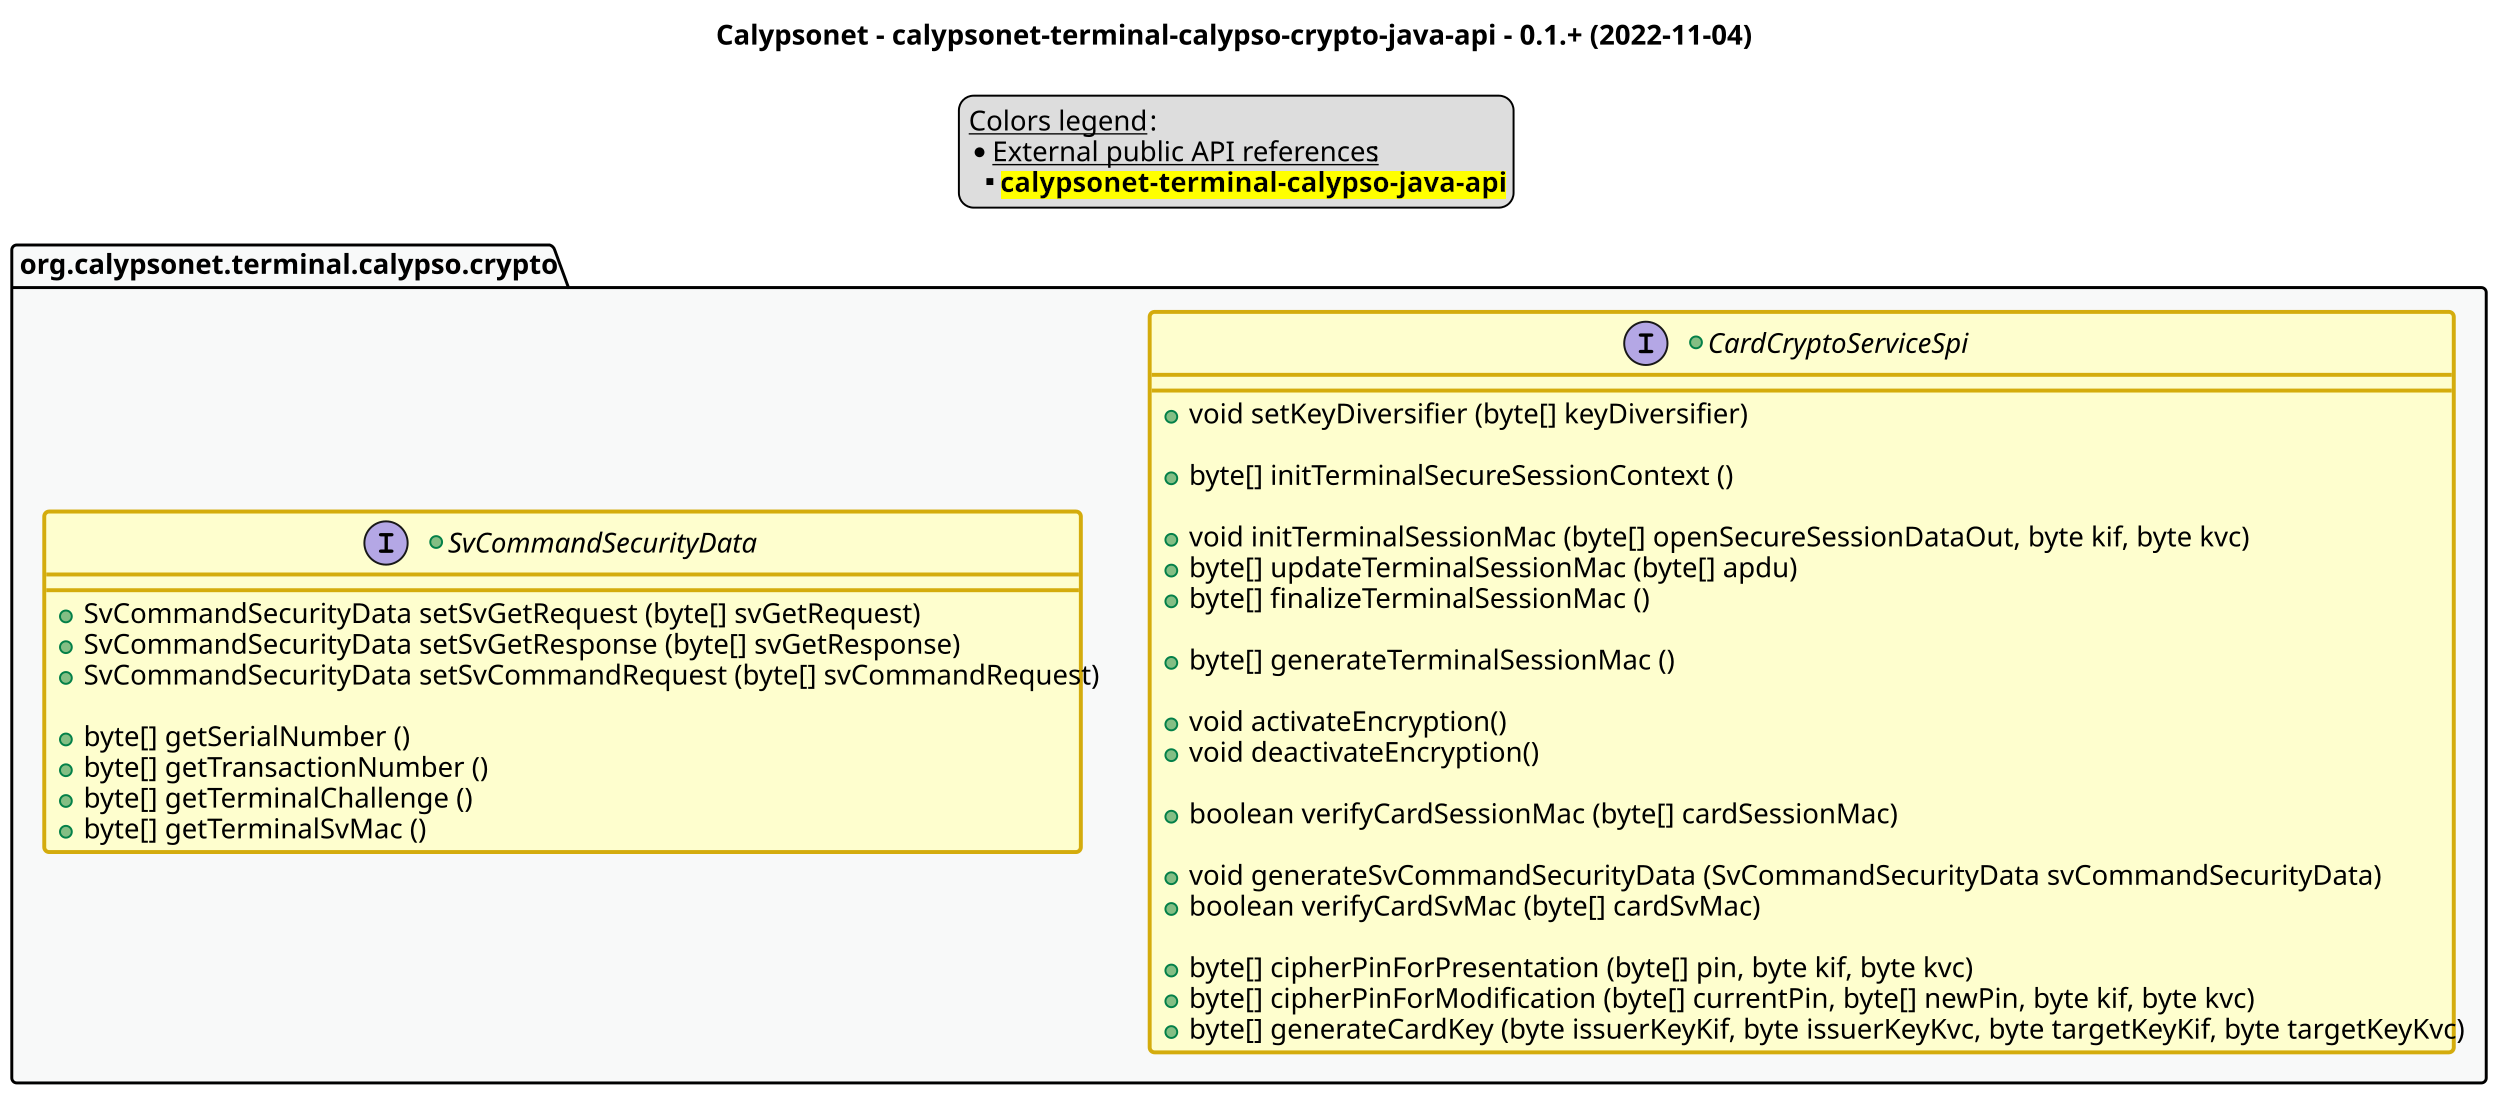
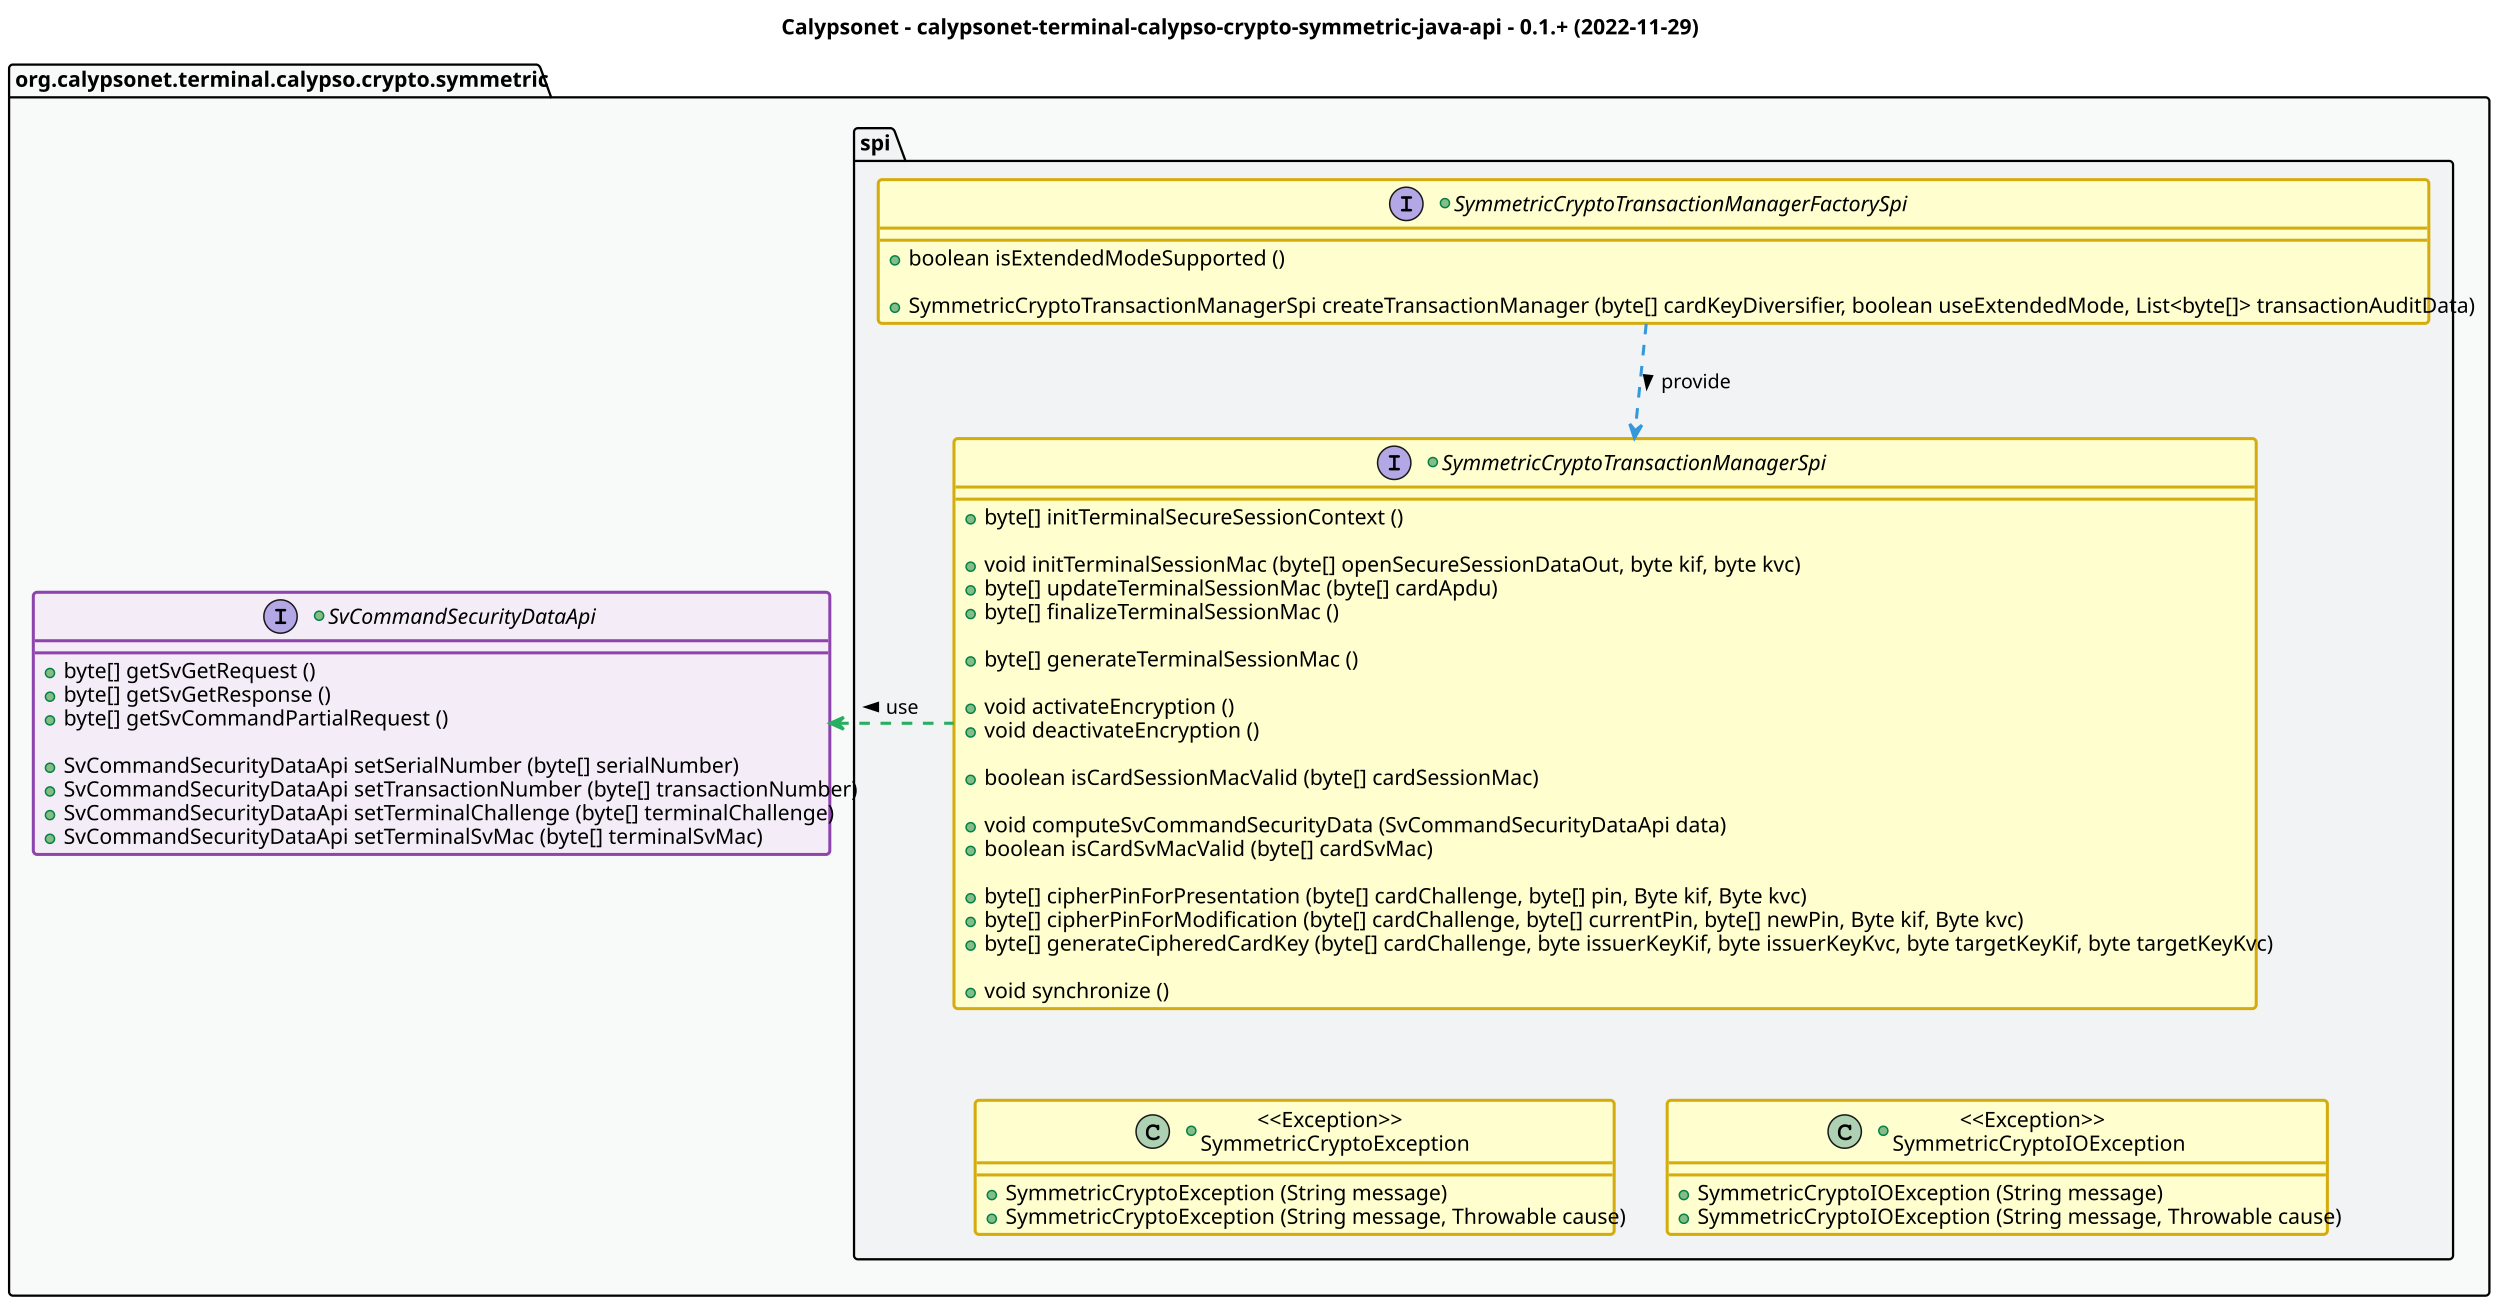
- <svg xmlns="http://www.w3.org/2000/svg" contentStyleType="text/css" height="557px" preserveAspectRatio="none" style="width:1271px;height:557px;background:#FFFFFF;" version="1.1" viewBox="0 0 1271 557" width="1271px" zoomAndPan="magnify">
-   <defs>
-     <filter height="1" id="b1mdh2wd3njik50" width="1" x="0" y="0">
-       <feFlood flood-color="#FFFF00" result="flood" />
-       <feComposite in="SourceGraphic" in2="flood" operator="over" />
-     </filter>
-   </defs>
+ <svg xmlns="http://www.w3.org/2000/svg" contentStyleType="text/css" height="862px" preserveAspectRatio="none" style="width:1651px;height:862px;background:#FFFFFF;" version="1.1" viewBox="0 0 1651 862" width="1651px" zoomAndPan="magnify">
+   <defs />
  <g>
-     <rect fill="none" height="25.641" id="_title" style="stroke:none;stroke-width:1.0;" width="539" x="359" y="5" />
-     <text fill="#000000" font-family="sans-serif" font-size="14" font-weight="bold" lengthAdjust="spacing" textLength="529" x="364" y="22.674">Calypsonet - calypsonet-terminal-calypso-crypto-java-api - 0.1.+ (2022-11-04)</text>
-     <rect fill="#DDDDDD" height="56.922" id="_legend" rx="7.5" ry="7.5" style="stroke:#000000;stroke-width:1.0;" width="282" x="487.5" y="48.641" />
-     <text fill="#000000" font-family="sans-serif" font-size="14" lengthAdjust="spacing" text-decoration="underline" textLength="88" x="492.5" y="66.314">Colors legend</text>
-     <text fill="#000000" font-family="sans-serif" font-size="14" lengthAdjust="spacing" textLength="4" x="584.5" y="66.314">:</text>
-     <ellipse cx="498" cy="77.422" fill="#000000" rx="2.5" ry="2.5" style="stroke:#000000;stroke-width:0.0;" />
-     <text fill="#000000" font-family="sans-serif" font-size="14" lengthAdjust="spacing" text-decoration="underline" textLength="189" x="504.5" y="81.955">External public API references</text>
-     <text fill="#000000" font-family="sans-serif" font-size="14" lengthAdjust="spacing" textLength="4" x="697.5" y="81.955">:</text>
-     <rect fill="#000000" height="3.5" style="stroke:#000000;stroke-width:0.0;" width="3.5" x="501.5" y="90.562" />
-     <text fill="#000000" filter="url(#b1mdh2wd3njik50)" font-family="sans-serif" font-size="14" font-weight="bold" lengthAdjust="spacing" textLength="256" x="508.5" y="97.596">calypsonet-terminal-calypso-java-api</text>
+     <rect fill="none" height="25.641" id="_title" style="stroke:none;stroke-width:1.0;" width="615" x="511" y="5" />
+     <text fill="#000000" font-family="sans-serif" font-size="14" font-weight="bold" lengthAdjust="spacing" textLength="605" x="516" y="22.674">Calypsonet - calypsonet-terminal-calypso-crypto-symmetric-java-api - 0.1.+ (2022-11-29)</text>
    <g id="cluster_api">
-       <path d="M8.5,124.562 L279.5,124.562 A3.75,3.75 0 0 1 282,127.062 L289,146.203 L1261.5,146.203 A2.5,2.5 0 0 1 1264,148.703 L1264,548.062 A2.5,2.5 0 0 1 1261.5,550.562 L8.5,550.562 A2.5,2.5 0 0 1 6,548.062 L6,127.062 A2.5,2.5 0 0 1 8.5,124.562 " fill="#F8F9F9" style="stroke:#000000;stroke-width:1.5;" />
-       <line style="stroke:#000000;stroke-width:1.5;" x1="6" x2="289" y1="146.203" y2="146.203" />
-       <text fill="#000000" font-family="sans-serif" font-size="14" font-weight="bold" lengthAdjust="spacing" textLength="270" x="10" y="139.236">org.calypsonet.terminal.calypso.crypto</text>
+       <path d="M8.5,42.641 L354.5,42.641 A3.75,3.75 0 0 1 357,45.141 L364,64.281 L1641.5,64.281 A2.5,2.5 0 0 1 1644,66.781 L1644,853.141 A2.5,2.5 0 0 1 1641.5,855.641 L8.5,855.641 A2.5,2.5 0 0 1 6,853.141 L6,45.141 A2.5,2.5 0 0 1 8.5,42.641 " fill="#F8F9F9" style="stroke:#000000;stroke-width:1.5;" />
+       <line style="stroke:#000000;stroke-width:1.5;" x1="6" x2="364" y1="64.281" y2="64.281" />
+       <text fill="#000000" font-family="sans-serif" font-size="14" font-weight="bold" lengthAdjust="spacing" textLength="345" x="10" y="57.315">org.calypsonet.terminal.calypso.crypto.symmetric</text>
    </g>
-     <g id="elem_CardCryptoServiceSpi">
-       <rect codeLine="61" fill="#FEFECE" height="376.453" id="CardCryptoServiceSpi" rx="2.5" ry="2.5" style="stroke:#D4AC0D;stroke-width:2.0;" width="663" x="584.5" y="158.562" />
-       <ellipse cx="836.75" cy="174.562" fill="#B4A7E5" rx="11" ry="11" style="stroke:#181818;stroke-width:1.0;" />
-       <path d="M837.703,171.203 L837.703,177.859 L839.422,177.859 Q840.031,177.859 840.297,178.094 Q840.562,178.328 840.562,178.719 Q840.562,179.094 840.297,179.328 Q840.031,179.562 839.422,179.562 L834.281,179.562 Q833.672,179.562 833.406,179.328 Q833.141,179.094 833.141,178.703 Q833.141,178.328 833.406,178.094 Q833.672,177.859 834.281,177.859 L836,177.859 L836,171.203 L834.281,171.203 Q833.672,171.203 833.406,170.969 Q833.141,170.734 833.141,170.344 Q833.141,169.969 833.406,169.734 Q833.672,169.5 834.281,169.5 L839.422,169.5 Q840.031,169.5 840.297,169.734 Q840.562,169.969 840.562,170.344 Q840.562,170.734 840.297,170.969 Q840.031,171.203 839.422,171.203 L837.703,171.203 Z " fill="#000000" />
-       <ellipse cx="862.25" cy="174.062" fill="#84BE84" rx="3" ry="3" style="stroke:#038048;stroke-width:1.0;" />
-       <text fill="#000000" font-family="sans-serif" font-size="14" font-style="italic" lengthAdjust="spacing" textLength="139" x="868.25" y="179.416">CardCryptoServiceSpi</text>
-       <line style="stroke:#D4AC0D;stroke-width:2.0;" x1="585.5" x2="1246.5" y1="190.562" y2="190.562" />
-       <line style="stroke:#D4AC0D;stroke-width:2.0;" x1="585.5" x2="1246.5" y1="198.562" y2="198.562" />
-       <ellipse cx="595.5" cy="211.883" fill="#84BE84" rx="3" ry="3" style="stroke:#038048;stroke-width:1.0;" />
-       <text fill="#000000" font-family="sans-serif" font-size="14" lengthAdjust="spacing" textLength="274" x="604.5" y="215.236">void setKeyDiversifier (byte[] keyDiversifier)</text>
-       <text fill="#000000" font-family="sans-serif" font-size="14" lengthAdjust="spacing" textLength="4" x="604.5" y="230.877"> </text>
-       <ellipse cx="595.5" cy="243.164" fill="#84BE84" rx="3" ry="3" style="stroke:#038048;stroke-width:1.0;" />
-       <text fill="#000000" font-family="sans-serif" font-size="14" lengthAdjust="spacing" textLength="269" x="604.5" y="246.518">byte[] initTerminalSecureSessionContext ()</text>
-       <text fill="#000000" font-family="sans-serif" font-size="14" lengthAdjust="spacing" textLength="4" x="604.5" y="262.158"> </text>
-       <ellipse cx="595.5" cy="274.445" fill="#84BE84" rx="3" ry="3" style="stroke:#038048;stroke-width:1.0;" />
-       <text fill="#000000" font-family="sans-serif" font-size="14" lengthAdjust="spacing" textLength="525" x="604.5" y="277.799">void initTerminalSessionMac (byte[] openSecureSessionDataOut, byte kif, byte kvc)</text>
-       <ellipse cx="595.5" cy="290.086" fill="#84BE84" rx="3" ry="3" style="stroke:#038048;stroke-width:1.0;" />
-       <text fill="#000000" font-family="sans-serif" font-size="14" lengthAdjust="spacing" textLength="299" x="604.5" y="293.44">byte[] updateTerminalSessionMac (byte[] apdu)</text>
-       <ellipse cx="595.5" cy="305.727" fill="#84BE84" rx="3" ry="3" style="stroke:#038048;stroke-width:1.0;" />
-       <text fill="#000000" font-family="sans-serif" font-size="14" lengthAdjust="spacing" textLength="227" x="604.5" y="309.08">byte[] finalizeTerminalSessionMac ()</text>
-       <text fill="#000000" font-family="sans-serif" font-size="14" lengthAdjust="spacing" textLength="4" x="604.5" y="324.721"> </text>
-       <ellipse cx="595.5" cy="337.008" fill="#84BE84" rx="3" ry="3" style="stroke:#038048;stroke-width:1.0;" />
-       <text fill="#000000" font-family="sans-serif" font-size="14" lengthAdjust="spacing" textLength="241" x="604.5" y="340.361">byte[] generateTerminalSessionMac ()</text>
-       <text fill="#000000" font-family="sans-serif" font-size="14" lengthAdjust="spacing" textLength="4" x="604.5" y="356.002"> </text>
-       <ellipse cx="595.5" cy="368.289" fill="#84BE84" rx="3" ry="3" style="stroke:#038048;stroke-width:1.0;" />
-       <text fill="#000000" font-family="sans-serif" font-size="14" lengthAdjust="spacing" textLength="156" x="604.5" y="371.643">void activateEncryption()</text>
-       <ellipse cx="595.5" cy="383.93" fill="#84BE84" rx="3" ry="3" style="stroke:#038048;stroke-width:1.0;" />
-       <text fill="#000000" font-family="sans-serif" font-size="14" lengthAdjust="spacing" textLength="172" x="604.5" y="387.283">void deactivateEncryption()</text>
-       <text fill="#000000" font-family="sans-serif" font-size="14" lengthAdjust="spacing" textLength="4" x="604.5" y="402.924"> </text>
-       <ellipse cx="595.5" cy="415.211" fill="#84BE84" rx="3" ry="3" style="stroke:#038048;stroke-width:1.0;" />
-       <text fill="#000000" font-family="sans-serif" font-size="14" lengthAdjust="spacing" textLength="353" x="604.5" y="418.565">boolean verifyCardSessionMac (byte[] cardSessionMac)</text>
-       <text fill="#000000" font-family="sans-serif" font-size="14" lengthAdjust="spacing" textLength="4" x="604.5" y="434.205"> </text>
-       <ellipse cx="595.5" cy="446.492" fill="#84BE84" rx="3" ry="3" style="stroke:#038048;stroke-width:1.0;" />
-       <text fill="#000000" font-family="sans-serif" font-size="14" lengthAdjust="spacing" textLength="586" x="604.5" y="449.846">void generateSvCommandSecurityData (SvCommandSecurityData svCommandSecurityData)</text>
-       <ellipse cx="595.5" cy="462.133" fill="#84BE84" rx="3" ry="3" style="stroke:#038048;stroke-width:1.0;" />
-       <text fill="#000000" font-family="sans-serif" font-size="14" lengthAdjust="spacing" textLength="285" x="604.5" y="465.486">boolean verifyCardSvMac (byte[] cardSvMac)</text>
-       <text fill="#000000" font-family="sans-serif" font-size="14" lengthAdjust="spacing" textLength="4" x="604.5" y="481.127"> </text>
-       <ellipse cx="595.5" cy="493.414" fill="#84BE84" rx="3" ry="3" style="stroke:#038048;stroke-width:1.0;" />
-       <text fill="#000000" font-family="sans-serif" font-size="14" lengthAdjust="spacing" textLength="385" x="604.5" y="496.768">byte[] cipherPinForPresentation (byte[] pin, byte kif, byte kvc)</text>
-       <ellipse cx="595.5" cy="509.055" fill="#84BE84" rx="3" ry="3" style="stroke:#038048;stroke-width:1.0;" />
-       <text fill="#000000" font-family="sans-serif" font-size="14" lengthAdjust="spacing" textLength="518" x="604.5" y="512.408">byte[] cipherPinForModification (byte[] currentPin, byte[] newPin, byte kif, byte kvc)</text>
-       <ellipse cx="595.5" cy="524.695" fill="#84BE84" rx="3" ry="3" style="stroke:#038048;stroke-width:1.0;" />
-       <text fill="#000000" font-family="sans-serif" font-size="14" lengthAdjust="spacing" textLength="637" x="604.5" y="528.049">byte[] generateCardKey (byte issuerKeyKif, byte issuerKeyKvc, byte targetKeyKif, byte targetKeyKvc)</text>
+     <g id="cluster_spi">
+       <path d="M566.5,84.641 L588.5,84.641 A3.75,3.75 0 0 1 591,87.141 L598,106.281 L1617.5,106.281 A2.5,2.5 0 0 1 1620,108.781 L1620,829.141 A2.5,2.5 0 0 1 1617.5,831.641 L566.5,831.641 A2.5,2.5 0 0 1 564,829.141 L564,87.141 A2.5,2.5 0 0 1 566.5,84.641 " fill="#F2F3F4" style="stroke:#000000;stroke-width:1.5;" />
+       <line style="stroke:#000000;stroke-width:1.5;" x1="564" x2="598" y1="106.281" y2="106.281" />
+       <text fill="#000000" font-family="sans-serif" font-size="14" font-weight="bold" lengthAdjust="spacing" textLength="21" x="568" y="99.314">spi</text>
    </g>
-     <g id="elem_SvCommandSecurityData">
-       <rect codeLine="85" fill="#FEFECE" height="173.125" id="SvCommandSecurityData" rx="2.5" ry="2.5" style="stroke:#D4AC0D;stroke-width:2.0;" width="527" x="22.5" y="260.062" />
-       <ellipse cx="196.25" cy="276.062" fill="#B4A7E5" rx="11" ry="11" style="stroke:#181818;stroke-width:1.0;" />
-       <path d="M197.203,272.703 L197.203,279.359 L198.922,279.359 Q199.531,279.359 199.797,279.594 Q200.062,279.828 200.062,280.219 Q200.062,280.594 199.797,280.828 Q199.531,281.062 198.922,281.062 L193.781,281.062 Q193.172,281.062 192.906,280.828 Q192.641,280.594 192.641,280.203 Q192.641,279.828 192.906,279.594 Q193.172,279.359 193.781,279.359 L195.5,279.359 L195.5,272.703 L193.781,272.703 Q193.172,272.703 192.906,272.469 Q192.641,272.234 192.641,271.844 Q192.641,271.469 192.906,271.234 Q193.172,271 193.781,271 L198.922,271 Q199.531,271 199.797,271.234 Q200.062,271.469 200.062,271.844 Q200.062,272.234 199.797,272.469 Q199.531,272.703 198.922,272.703 L197.203,272.703 Z " fill="#000000" />
-       <ellipse cx="221.75" cy="275.562" fill="#84BE84" rx="3" ry="3" style="stroke:#038048;stroke-width:1.0;" />
-       <text fill="#000000" font-family="sans-serif" font-size="14" font-style="italic" lengthAdjust="spacing" textLength="160" x="227.75" y="280.916">SvCommandSecurityData</text>
-       <line style="stroke:#D4AC0D;stroke-width:2.0;" x1="23.5" x2="548.5" y1="292.062" y2="292.062" />
-       <line style="stroke:#D4AC0D;stroke-width:2.0;" x1="23.5" x2="548.5" y1="300.062" y2="300.062" />
-       <ellipse cx="33.5" cy="313.383" fill="#84BE84" rx="3" ry="3" style="stroke:#038048;stroke-width:1.0;" />
-       <text fill="#000000" font-family="sans-serif" font-size="14" lengthAdjust="spacing" textLength="419" x="42.5" y="316.736">SvCommandSecurityData setSvGetRequest (byte[] svGetRequest)</text>
-       <ellipse cx="33.5" cy="329.023" fill="#84BE84" rx="3" ry="3" style="stroke:#038048;stroke-width:1.0;" />
-       <text fill="#000000" font-family="sans-serif" font-size="14" lengthAdjust="spacing" textLength="441" x="42.5" y="332.377">SvCommandSecurityData setSvGetResponse (byte[] svGetResponse)</text>
-       <ellipse cx="33.5" cy="344.664" fill="#84BE84" rx="3" ry="3" style="stroke:#038048;stroke-width:1.0;" />
-       <text fill="#000000" font-family="sans-serif" font-size="14" lengthAdjust="spacing" textLength="501" x="42.5" y="348.018">SvCommandSecurityData setSvCommandRequest (byte[] svCommandRequest)</text>
-       <text fill="#000000" font-family="sans-serif" font-size="14" lengthAdjust="spacing" textLength="4" x="42.5" y="363.658"> </text>
-       <ellipse cx="33.5" cy="375.945" fill="#84BE84" rx="3" ry="3" style="stroke:#038048;stroke-width:1.0;" />
-       <text fill="#000000" font-family="sans-serif" font-size="14" lengthAdjust="spacing" textLength="158" x="42.5" y="379.299">byte[] getSerialNumber ()</text>
-       <ellipse cx="33.5" cy="391.586" fill="#84BE84" rx="3" ry="3" style="stroke:#038048;stroke-width:1.0;" />
-       <text fill="#000000" font-family="sans-serif" font-size="14" lengthAdjust="spacing" textLength="197" x="42.5" y="394.94">byte[] getTransactionNumber ()</text>
-       <ellipse cx="33.5" cy="407.227" fill="#84BE84" rx="3" ry="3" style="stroke:#038048;stroke-width:1.0;" />
-       <text fill="#000000" font-family="sans-serif" font-size="14" lengthAdjust="spacing" textLength="192" x="42.5" y="410.58">byte[] getTerminalChallenge ()</text>
-       <ellipse cx="33.5" cy="422.867" fill="#84BE84" rx="3" ry="3" style="stroke:#038048;stroke-width:1.0;" />
-       <text fill="#000000" font-family="sans-serif" font-size="14" lengthAdjust="spacing" textLength="170" x="42.5" y="426.221">byte[] getTerminalSvMac ()</text>
+     <g id="elem_SvCommandSecurityDataApi">
+       <rect codeLine="147" fill="#F4ECF7" height="173.125" id="SvCommandSecurityDataApi" rx="2.5" ry="2.5" style="stroke:#8E44AD;stroke-width:2.0;" width="526" x="22" y="391.141" />
+       <ellipse cx="185.25" cy="407.141" fill="#B4A7E5" rx="11" ry="11" style="stroke:#181818;stroke-width:1.0;" />
+       <path d="M186.203,403.781 L186.203,410.438 L187.922,410.438 Q188.531,410.438 188.797,410.672 Q189.062,410.906 189.062,411.297 Q189.062,411.672 188.797,411.906 Q188.531,412.141 187.922,412.141 L182.781,412.141 Q182.172,412.141 181.906,411.906 Q181.641,411.672 181.641,411.281 Q181.641,410.906 181.906,410.672 Q182.172,410.438 182.781,410.438 L184.5,410.438 L184.5,403.781 L182.781,403.781 Q182.172,403.781 181.906,403.547 Q181.641,403.312 181.641,402.922 Q181.641,402.547 181.906,402.312 Q182.172,402.078 182.781,402.078 L187.922,402.078 Q188.531,402.078 188.797,402.312 Q189.062,402.547 189.062,402.922 Q189.062,403.312 188.797,403.547 Q188.531,403.781 187.922,403.781 L186.203,403.781 Z " fill="#000000" />
+       <ellipse cx="210.75" cy="406.641" fill="#84BE84" rx="3" ry="3" style="stroke:#038048;stroke-width:1.0;" />
+       <text fill="#000000" font-family="sans-serif" font-size="14" font-style="italic" lengthAdjust="spacing" textLength="180" x="216.75" y="411.994">SvCommandSecurityDataApi</text>
+       <line style="stroke:#8E44AD;stroke-width:2.0;" x1="23" x2="547" y1="423.141" y2="423.141" />
+       <line style="stroke:#8E44AD;stroke-width:2.0;" x1="23" x2="547" y1="431.141" y2="431.141" />
+       <ellipse cx="33" cy="444.461" fill="#84BE84" rx="3" ry="3" style="stroke:#038048;stroke-width:1.0;" />
+       <text fill="#000000" font-family="sans-serif" font-size="14" lengthAdjust="spacing" textLength="165" x="42" y="447.815">byte[] getSvGetRequest ()</text>
+       <ellipse cx="33" cy="460.102" fill="#84BE84" rx="3" ry="3" style="stroke:#038048;stroke-width:1.0;" />
+       <text fill="#000000" font-family="sans-serif" font-size="14" lengthAdjust="spacing" textLength="176" x="42" y="463.455">byte[] getSvGetResponse ()</text>
+       <ellipse cx="33" cy="475.742" fill="#84BE84" rx="3" ry="3" style="stroke:#038048;stroke-width:1.0;" />
+       <text fill="#000000" font-family="sans-serif" font-size="14" lengthAdjust="spacing" textLength="246" x="42" y="479.096">byte[] getSvCommandPartialRequest ()</text>
+       <text fill="#000000" font-family="sans-serif" font-size="14" lengthAdjust="spacing" textLength="4" x="42" y="494.736"> </text>
+       <ellipse cx="33" cy="507.023" fill="#84BE84" rx="3" ry="3" style="stroke:#038048;stroke-width:1.0;" />
+       <text fill="#000000" font-family="sans-serif" font-size="14" lengthAdjust="spacing" textLength="425" x="42" y="510.377">SvCommandSecurityDataApi setSerialNumber (byte[] serialNumber)</text>
+       <ellipse cx="33" cy="522.664" fill="#84BE84" rx="3" ry="3" style="stroke:#038048;stroke-width:1.0;" />
+       <text fill="#000000" font-family="sans-serif" font-size="14" lengthAdjust="spacing" textLength="500" x="42" y="526.018">SvCommandSecurityDataApi setTransactionNumber (byte[] transactionNumber)</text>
+       <ellipse cx="33" cy="538.305" fill="#84BE84" rx="3" ry="3" style="stroke:#038048;stroke-width:1.0;" />
+       <text fill="#000000" font-family="sans-serif" font-size="14" lengthAdjust="spacing" textLength="490" x="42" y="541.658">SvCommandSecurityDataApi setTerminalChallenge (byte[] terminalChallenge)</text>
+       <ellipse cx="33" cy="553.945" fill="#84BE84" rx="3" ry="3" style="stroke:#038048;stroke-width:1.0;" />
+       <text fill="#000000" font-family="sans-serif" font-size="14" lengthAdjust="spacing" textLength="446" x="42" y="557.299">SvCommandSecurityDataApi setTerminalSvMac (byte[] terminalSvMac)</text>
+     </g>
+     <g id="elem_SymmetricCryptoTransactionManagerFactorySpi">
+       <rect codeLine="55" fill="#FEFECE" height="94.922" id="SymmetricCryptoTransactionManagerFactorySpi" rx="2.5" ry="2.5" style="stroke:#D4AC0D;stroke-width:2.0;" width="1024" x="580" y="118.641" />
+       <ellipse cx="928.75" cy="134.641" fill="#B4A7E5" rx="11" ry="11" style="stroke:#181818;stroke-width:1.0;" />
+       <path d="M929.703,131.281 L929.703,137.938 L931.422,137.938 Q932.031,137.938 932.297,138.172 Q932.562,138.406 932.562,138.797 Q932.562,139.172 932.297,139.406 Q932.031,139.641 931.422,139.641 L926.281,139.641 Q925.672,139.641 925.406,139.406 Q925.141,139.172 925.141,138.781 Q925.141,138.406 925.406,138.172 Q925.672,137.938 926.281,137.938 L928,137.938 L928,131.281 L926.281,131.281 Q925.672,131.281 925.406,131.047 Q925.141,130.812 925.141,130.422 Q925.141,130.047 925.406,129.812 Q925.672,129.578 926.281,129.578 L931.422,129.578 Q932.031,129.578 932.297,129.812 Q932.562,130.047 932.562,130.422 Q932.562,130.812 932.297,131.047 Q932.031,131.281 931.422,131.281 L929.703,131.281 Z " fill="#000000" />
+       <ellipse cx="954.25" cy="134.141" fill="#84BE84" rx="3" ry="3" style="stroke:#038048;stroke-width:1.0;" />
+       <text fill="#000000" font-family="sans-serif" font-size="14" font-style="italic" lengthAdjust="spacing" textLength="307" x="960.25" y="139.494">SymmetricCryptoTransactionManagerFactorySpi</text>
+       <line style="stroke:#D4AC0D;stroke-width:2.0;" x1="581" x2="1603" y1="150.641" y2="150.641" />
+       <line style="stroke:#D4AC0D;stroke-width:2.0;" x1="581" x2="1603" y1="158.641" y2="158.641" />
+       <ellipse cx="591" cy="171.961" fill="#84BE84" rx="3" ry="3" style="stroke:#038048;stroke-width:1.0;" />
+       <text fill="#000000" font-family="sans-serif" font-size="14" lengthAdjust="spacing" textLength="239" x="600" y="175.315">boolean isExtendedModeSupported ()</text>
+       <text fill="#000000" font-family="sans-serif" font-size="14" lengthAdjust="spacing" textLength="4" x="600" y="190.955"> </text>
+       <ellipse cx="591" cy="203.242" fill="#84BE84" rx="3" ry="3" style="stroke:#038048;stroke-width:1.0;" />
+       <text fill="#000000" font-family="sans-serif" font-size="14" lengthAdjust="spacing" textLength="998" x="600" y="206.596">SymmetricCryptoTransactionManagerSpi createTransactionManager (byte[] cardKeyDiversifier, boolean useExtendedMode, List&lt;byte[]&gt; transactionAuditData)</text>
+     </g>
+     <g id="elem_SymmetricCryptoTransactionManagerSpi">
+       <rect codeLine="60" fill="#FEFECE" height="376.453" id="SymmetricCryptoTransactionManagerSpi" rx="2.5" ry="2.5" style="stroke:#D4AC0D;stroke-width:2.0;" width="860" x="630" y="289.641" />
+       <ellipse cx="920.75" cy="305.641" fill="#B4A7E5" rx="11" ry="11" style="stroke:#181818;stroke-width:1.0;" />
+       <path d="M921.703,302.281 L921.703,308.938 L923.422,308.938 Q924.031,308.938 924.297,309.172 Q924.562,309.406 924.562,309.797 Q924.562,310.172 924.297,310.406 Q924.031,310.641 923.422,310.641 L918.281,310.641 Q917.672,310.641 917.406,310.406 Q917.141,310.172 917.141,309.781 Q917.141,309.406 917.406,309.172 Q917.672,308.938 918.281,308.938 L920,308.938 L920,302.281 L918.281,302.281 Q917.672,302.281 917.406,302.047 Q917.141,301.812 917.141,301.422 Q917.141,301.047 917.406,300.812 Q917.672,300.578 918.281,300.578 L923.422,300.578 Q924.031,300.578 924.297,300.812 Q924.562,301.047 924.562,301.422 Q924.562,301.812 924.297,302.047 Q924.031,302.281 923.422,302.281 L921.703,302.281 Z " fill="#000000" />
+       <ellipse cx="946.25" cy="305.141" fill="#84BE84" rx="3" ry="3" style="stroke:#038048;stroke-width:1.0;" />
+       <text fill="#000000" font-family="sans-serif" font-size="14" font-style="italic" lengthAdjust="spacing" textLength="259" x="952.25" y="310.494">SymmetricCryptoTransactionManagerSpi</text>
+       <line style="stroke:#D4AC0D;stroke-width:2.0;" x1="631" x2="1489" y1="321.641" y2="321.641" />
+       <line style="stroke:#D4AC0D;stroke-width:2.0;" x1="631" x2="1489" y1="329.641" y2="329.641" />
+       <ellipse cx="641" cy="342.961" fill="#84BE84" rx="3" ry="3" style="stroke:#038048;stroke-width:1.0;" />
+       <text fill="#000000" font-family="sans-serif" font-size="14" lengthAdjust="spacing" textLength="269" x="650" y="346.315">byte[] initTerminalSecureSessionContext ()</text>
+       <text fill="#000000" font-family="sans-serif" font-size="14" lengthAdjust="spacing" textLength="4" x="650" y="361.955"> </text>
+       <ellipse cx="641" cy="374.242" fill="#84BE84" rx="3" ry="3" style="stroke:#038048;stroke-width:1.0;" />
+       <text fill="#000000" font-family="sans-serif" font-size="14" lengthAdjust="spacing" textLength="525" x="650" y="377.596">void initTerminalSessionMac (byte[] openSecureSessionDataOut, byte kif, byte kvc)</text>
+       <ellipse cx="641" cy="389.883" fill="#84BE84" rx="3" ry="3" style="stroke:#038048;stroke-width:1.0;" />
+       <text fill="#000000" font-family="sans-serif" font-size="14" lengthAdjust="spacing" textLength="328" x="650" y="393.236">byte[] updateTerminalSessionMac (byte[] cardApdu)</text>
+       <ellipse cx="641" cy="405.523" fill="#84BE84" rx="3" ry="3" style="stroke:#038048;stroke-width:1.0;" />
+       <text fill="#000000" font-family="sans-serif" font-size="14" lengthAdjust="spacing" textLength="227" x="650" y="408.877">byte[] finalizeTerminalSessionMac ()</text>
+       <text fill="#000000" font-family="sans-serif" font-size="14" lengthAdjust="spacing" textLength="4" x="650" y="424.518"> </text>
+       <ellipse cx="641" cy="436.805" fill="#84BE84" rx="3" ry="3" style="stroke:#038048;stroke-width:1.0;" />
+       <text fill="#000000" font-family="sans-serif" font-size="14" lengthAdjust="spacing" textLength="241" x="650" y="440.158">byte[] generateTerminalSessionMac ()</text>
+       <text fill="#000000" font-family="sans-serif" font-size="14" lengthAdjust="spacing" textLength="4" x="650" y="455.799"> </text>
+       <ellipse cx="641" cy="468.086" fill="#84BE84" rx="3" ry="3" style="stroke:#038048;stroke-width:1.0;" />
+       <text fill="#000000" font-family="sans-serif" font-size="14" lengthAdjust="spacing" textLength="160" x="650" y="471.44">void activateEncryption ()</text>
+       <ellipse cx="641" cy="483.727" fill="#84BE84" rx="3" ry="3" style="stroke:#038048;stroke-width:1.0;" />
+       <text fill="#000000" font-family="sans-serif" font-size="14" lengthAdjust="spacing" textLength="176" x="650" y="487.08">void deactivateEncryption ()</text>
+       <text fill="#000000" font-family="sans-serif" font-size="14" lengthAdjust="spacing" textLength="4" x="650" y="502.721"> </text>
+       <ellipse cx="641" cy="515.008" fill="#84BE84" rx="3" ry="3" style="stroke:#038048;stroke-width:1.0;" />
+       <text fill="#000000" font-family="sans-serif" font-size="14" lengthAdjust="spacing" textLength="360" x="650" y="518.361">boolean isCardSessionMacValid (byte[] cardSessionMac)</text>
+       <text fill="#000000" font-family="sans-serif" font-size="14" lengthAdjust="spacing" textLength="4" x="650" y="534.002"> </text>
+       <ellipse cx="641" cy="546.289" fill="#84BE84" rx="3" ry="3" style="stroke:#038048;stroke-width:1.0;" />
+       <text fill="#000000" font-family="sans-serif" font-size="14" lengthAdjust="spacing" textLength="472" x="650" y="549.643">void computeSvCommandSecurityData (SvCommandSecurityDataApi data)</text>
+       <ellipse cx="641" cy="561.93" fill="#84BE84" rx="3" ry="3" style="stroke:#038048;stroke-width:1.0;" />
+       <text fill="#000000" font-family="sans-serif" font-size="14" lengthAdjust="spacing" textLength="292" x="650" y="565.283">boolean isCardSvMacValid (byte[] cardSvMac)</text>
+       <text fill="#000000" font-family="sans-serif" font-size="14" lengthAdjust="spacing" textLength="4" x="650" y="580.924"> </text>
+       <ellipse cx="641" cy="593.211" fill="#84BE84" rx="3" ry="3" style="stroke:#038048;stroke-width:1.0;" />
+       <text fill="#000000" font-family="sans-serif" font-size="14" lengthAdjust="spacing" textLength="526" x="650" y="596.564">byte[] cipherPinForPresentation (byte[] cardChallenge, byte[] pin, Byte kif, Byte kvc)</text>
+       <ellipse cx="641" cy="608.852" fill="#84BE84" rx="3" ry="3" style="stroke:#038048;stroke-width:1.0;" />
+       <text fill="#000000" font-family="sans-serif" font-size="14" lengthAdjust="spacing" textLength="659" x="650" y="612.205">byte[] cipherPinForModification (byte[] cardChallenge, byte[] currentPin, byte[] newPin, Byte kif, Byte kvc)</text>
+       <ellipse cx="641" cy="624.492" fill="#84BE84" rx="3" ry="3" style="stroke:#038048;stroke-width:1.0;" />
+       <text fill="#000000" font-family="sans-serif" font-size="14" lengthAdjust="spacing" textLength="834" x="650" y="627.846">byte[] generateCipheredCardKey (byte[] cardChallenge, byte issuerKeyKif, byte issuerKeyKvc, byte targetKeyKif, byte targetKeyKvc)</text>
+       <text fill="#000000" font-family="sans-serif" font-size="14" lengthAdjust="spacing" textLength="4" x="650" y="643.486"> </text>
+       <ellipse cx="641" cy="655.773" fill="#84BE84" rx="3" ry="3" style="stroke:#038048;stroke-width:1.0;" />
+       <text fill="#000000" font-family="sans-serif" font-size="14" lengthAdjust="spacing" textLength="119" x="650" y="659.127">void synchronize ()</text>
+     </g>
+     <g id="elem_SymmetricCryptoException">
+       <rect codeLine="83" fill="#FEFECE" height="88.562" id="SymmetricCryptoException" rx="2.5" ry="2.5" style="stroke:#D4AC0D;stroke-width:2.0;" width="422" x="644" y="726.641" />
+       <ellipse cx="761.25" cy="747.281" fill="#ADD1B2" rx="11" ry="11" style="stroke:#181818;stroke-width:1.0;" />
+       <path d="M764.016,743.156 Q764.172,742.938 764.359,742.828 Q764.547,742.719 764.766,742.719 Q765.141,742.719 765.375,742.984 Q765.609,743.234 765.609,743.844 L765.609,745.297 Q765.609,745.906 765.375,746.172 Q765.141,746.438 764.766,746.438 Q764.422,746.438 764.219,746.234 Q764.016,746.047 763.906,745.531 Q763.859,745.172 763.672,744.984 Q763.344,744.609 762.734,744.391 Q762.125,744.172 761.5,744.172 Q760.734,744.172 760.094,744.5 Q759.469,744.828 758.969,745.578 Q758.484,746.328 758.484,747.359 L758.484,748.453 Q758.484,749.688 759.375,750.516 Q760.266,751.328 761.859,751.328 Q762.797,751.328 763.453,751.078 Q763.844,750.922 764.266,750.484 Q764.531,750.219 764.672,750.141 Q764.828,750.062 765.031,750.062 Q765.359,750.062 765.609,750.328 Q765.875,750.578 765.875,750.922 Q765.875,751.266 765.531,751.672 Q765.031,752.25 764.234,752.578 Q763.156,753.031 761.859,753.031 Q760.344,753.031 759.141,752.406 Q758.156,751.906 757.469,750.844 Q756.781,749.766 756.781,748.484 L756.781,747.328 Q756.781,746 757.391,744.859 Q758.016,743.703 759.109,743.094 Q760.203,742.469 761.438,742.469 Q762.172,742.469 762.812,742.641 Q763.469,742.797 764.016,743.156 Z " fill="#000000" />
+       <ellipse cx="786.75" cy="746.781" fill="#84BE84" rx="3" ry="3" style="stroke:#038048;stroke-width:1.0;" />
+       <text fill="#000000" font-family="sans-serif" font-size="14" lengthAdjust="spacing" textLength="93" x="830.25" y="744.314">&lt;&lt;Exception&gt;&gt;</text>
+       <text fill="#000000" font-family="sans-serif" font-size="14" lengthAdjust="spacing" textLength="168" x="792.75" y="759.955">SymmetricCryptoException</text>
+       <line style="stroke:#D4AC0D;stroke-width:2.0;" x1="645" x2="1065" y1="767.922" y2="767.922" />
+       <line style="stroke:#D4AC0D;stroke-width:2.0;" x1="645" x2="1065" y1="775.922" y2="775.922" />
+       <ellipse cx="655" cy="789.242" fill="#84BE84" rx="3" ry="3" style="stroke:#038048;stroke-width:1.0;" />
+       <text fill="#000000" font-family="sans-serif" font-size="14" lengthAdjust="spacing" textLength="280" x="664" y="792.596">SymmetricCryptoException (String message)</text>
+       <ellipse cx="655" cy="804.883" fill="#84BE84" rx="3" ry="3" style="stroke:#038048;stroke-width:1.0;" />
+       <text fill="#000000" font-family="sans-serif" font-size="14" lengthAdjust="spacing" textLength="396" x="664" y="808.236">SymmetricCryptoException (String message, Throwable cause)</text>
+     </g>
+     <g id="elem_SymmetricCryptoIOException">
+       <rect codeLine="87" fill="#FEFECE" height="88.562" id="SymmetricCryptoIOException" rx="2.5" ry="2.5" style="stroke:#D4AC0D;stroke-width:2.0;" width="436" x="1101" y="726.641" />
+       <ellipse cx="1218.25" cy="747.281" fill="#ADD1B2" rx="11" ry="11" style="stroke:#181818;stroke-width:1.0;" />
+       <path d="M1221.016,743.156 Q1221.172,742.938 1221.359,742.828 Q1221.547,742.719 1221.766,742.719 Q1222.141,742.719 1222.375,742.984 Q1222.609,743.234 1222.609,743.844 L1222.609,745.297 Q1222.609,745.906 1222.375,746.172 Q1222.141,746.438 1221.766,746.438 Q1221.422,746.438 1221.219,746.234 Q1221.016,746.047 1220.906,745.531 Q1220.859,745.172 1220.672,744.984 Q1220.344,744.609 1219.734,744.391 Q1219.125,744.172 1218.5,744.172 Q1217.734,744.172 1217.094,744.5 Q1216.469,744.828 1215.969,745.578 Q1215.484,746.328 1215.484,747.359 L1215.484,748.453 Q1215.484,749.688 1216.375,750.516 Q1217.266,751.328 1218.859,751.328 Q1219.797,751.328 1220.453,751.078 Q1220.844,750.922 1221.266,750.484 Q1221.531,750.219 1221.672,750.141 Q1221.828,750.062 1222.031,750.062 Q1222.359,750.062 1222.609,750.328 Q1222.875,750.578 1222.875,750.922 Q1222.875,751.266 1222.531,751.672 Q1222.031,752.25 1221.234,752.578 Q1220.156,753.031 1218.859,753.031 Q1217.344,753.031 1216.141,752.406 Q1215.156,751.906 1214.469,750.844 Q1213.781,749.766 1213.781,748.484 L1213.781,747.328 Q1213.781,746 1214.391,744.859 Q1215.016,743.703 1216.109,743.094 Q1217.203,742.469 1218.438,742.469 Q1219.172,742.469 1219.812,742.641 Q1220.469,742.797 1221.016,743.156 Z " fill="#000000" />
+       <ellipse cx="1243.75" cy="746.781" fill="#84BE84" rx="3" ry="3" style="stroke:#038048;stroke-width:1.0;" />
+       <text fill="#000000" font-family="sans-serif" font-size="14" lengthAdjust="spacing" textLength="93" x="1294.25" y="744.314">&lt;&lt;Exception&gt;&gt;</text>
+       <text fill="#000000" font-family="sans-serif" font-size="14" lengthAdjust="spacing" textLength="182" x="1249.75" y="759.955">SymmetricCryptoIOException</text>
+       <line style="stroke:#D4AC0D;stroke-width:2.0;" x1="1102" x2="1536" y1="767.922" y2="767.922" />
+       <line style="stroke:#D4AC0D;stroke-width:2.0;" x1="1102" x2="1536" y1="775.922" y2="775.922" />
+       <ellipse cx="1112" cy="789.242" fill="#84BE84" rx="3" ry="3" style="stroke:#038048;stroke-width:1.0;" />
+       <text fill="#000000" font-family="sans-serif" font-size="14" lengthAdjust="spacing" textLength="294" x="1121" y="792.596">SymmetricCryptoIOException (String message)</text>
+       <ellipse cx="1112" cy="804.883" fill="#84BE84" rx="3" ry="3" style="stroke:#038048;stroke-width:1.0;" />
+       <text fill="#000000" font-family="sans-serif" font-size="14" lengthAdjust="spacing" textLength="410" x="1121" y="808.236">SymmetricCryptoIOException (String message, Throwable cause)</text>
+     </g>
+     <g id="link_SymmetricCryptoTransactionManagerFactorySpi_SymmetricCryptoTransactionManagerSpi">
+       <path codeLine="133" d="M1087.17,213.811 C1085.13,233.601 1082.6,258.1 1079.91,284.117 " fill="none" id="SymmetricCryptoTransactionManagerFactorySpi-to-SymmetricCryptoTransactionManagerSpi" style="stroke:#3498DB;stroke-width:2.0;stroke-dasharray:7.0,7.0;" />
+       <polygon fill="#3498DB" points="1079.37,289.339,1084.275,280.798,1079.884,284.365,1076.317,279.975,1079.37,289.339" style="stroke:#3498DB;stroke-width:2.0;" />
+       <polygon fill="#000000" points="1087.486,256.876,1091.339,248.18,1085.492,247.577,1087.486,256.876" style="stroke:#000000;stroke-width:1.0;" />
+       <text fill="#000000" font-family="sans-serif" font-size="13" lengthAdjust="spacing" textLength="40" x="1097" y="256.409">provide</text>
+     </g>
+     <g id="link_SvCommandSecurityDataApi_SymmetricCryptoTransactionManagerSpi">
+       <path codeLine="135" d="M553.492,477.641 C578.387,477.641 604.009,477.641 629.886,477.641 " fill="none" id="SvCommandSecurityDataApi-backto-SymmetricCryptoTransactionManagerSpi" style="stroke:#27AE60;stroke-width:2.0;stroke-dasharray:7.0,7.0;" />
+       <polygon fill="#27AE60" points="548.191,477.641,557.191,481.641,553.191,477.641,557.191,473.641,548.191,477.641" style="stroke:#27AE60;stroke-width:2.0;" />
+       <polygon fill="#000000" points="571,466.902,580.045,469.841,580.045,463.963,571,466.902" style="stroke:#000000;stroke-width:1.0;" />
+       <text fill="#000000" font-family="sans-serif" font-size="13" lengthAdjust="spacing" textLength="21" x="585" y="471.409">use</text>
    </g>
  </g>
</svg>
